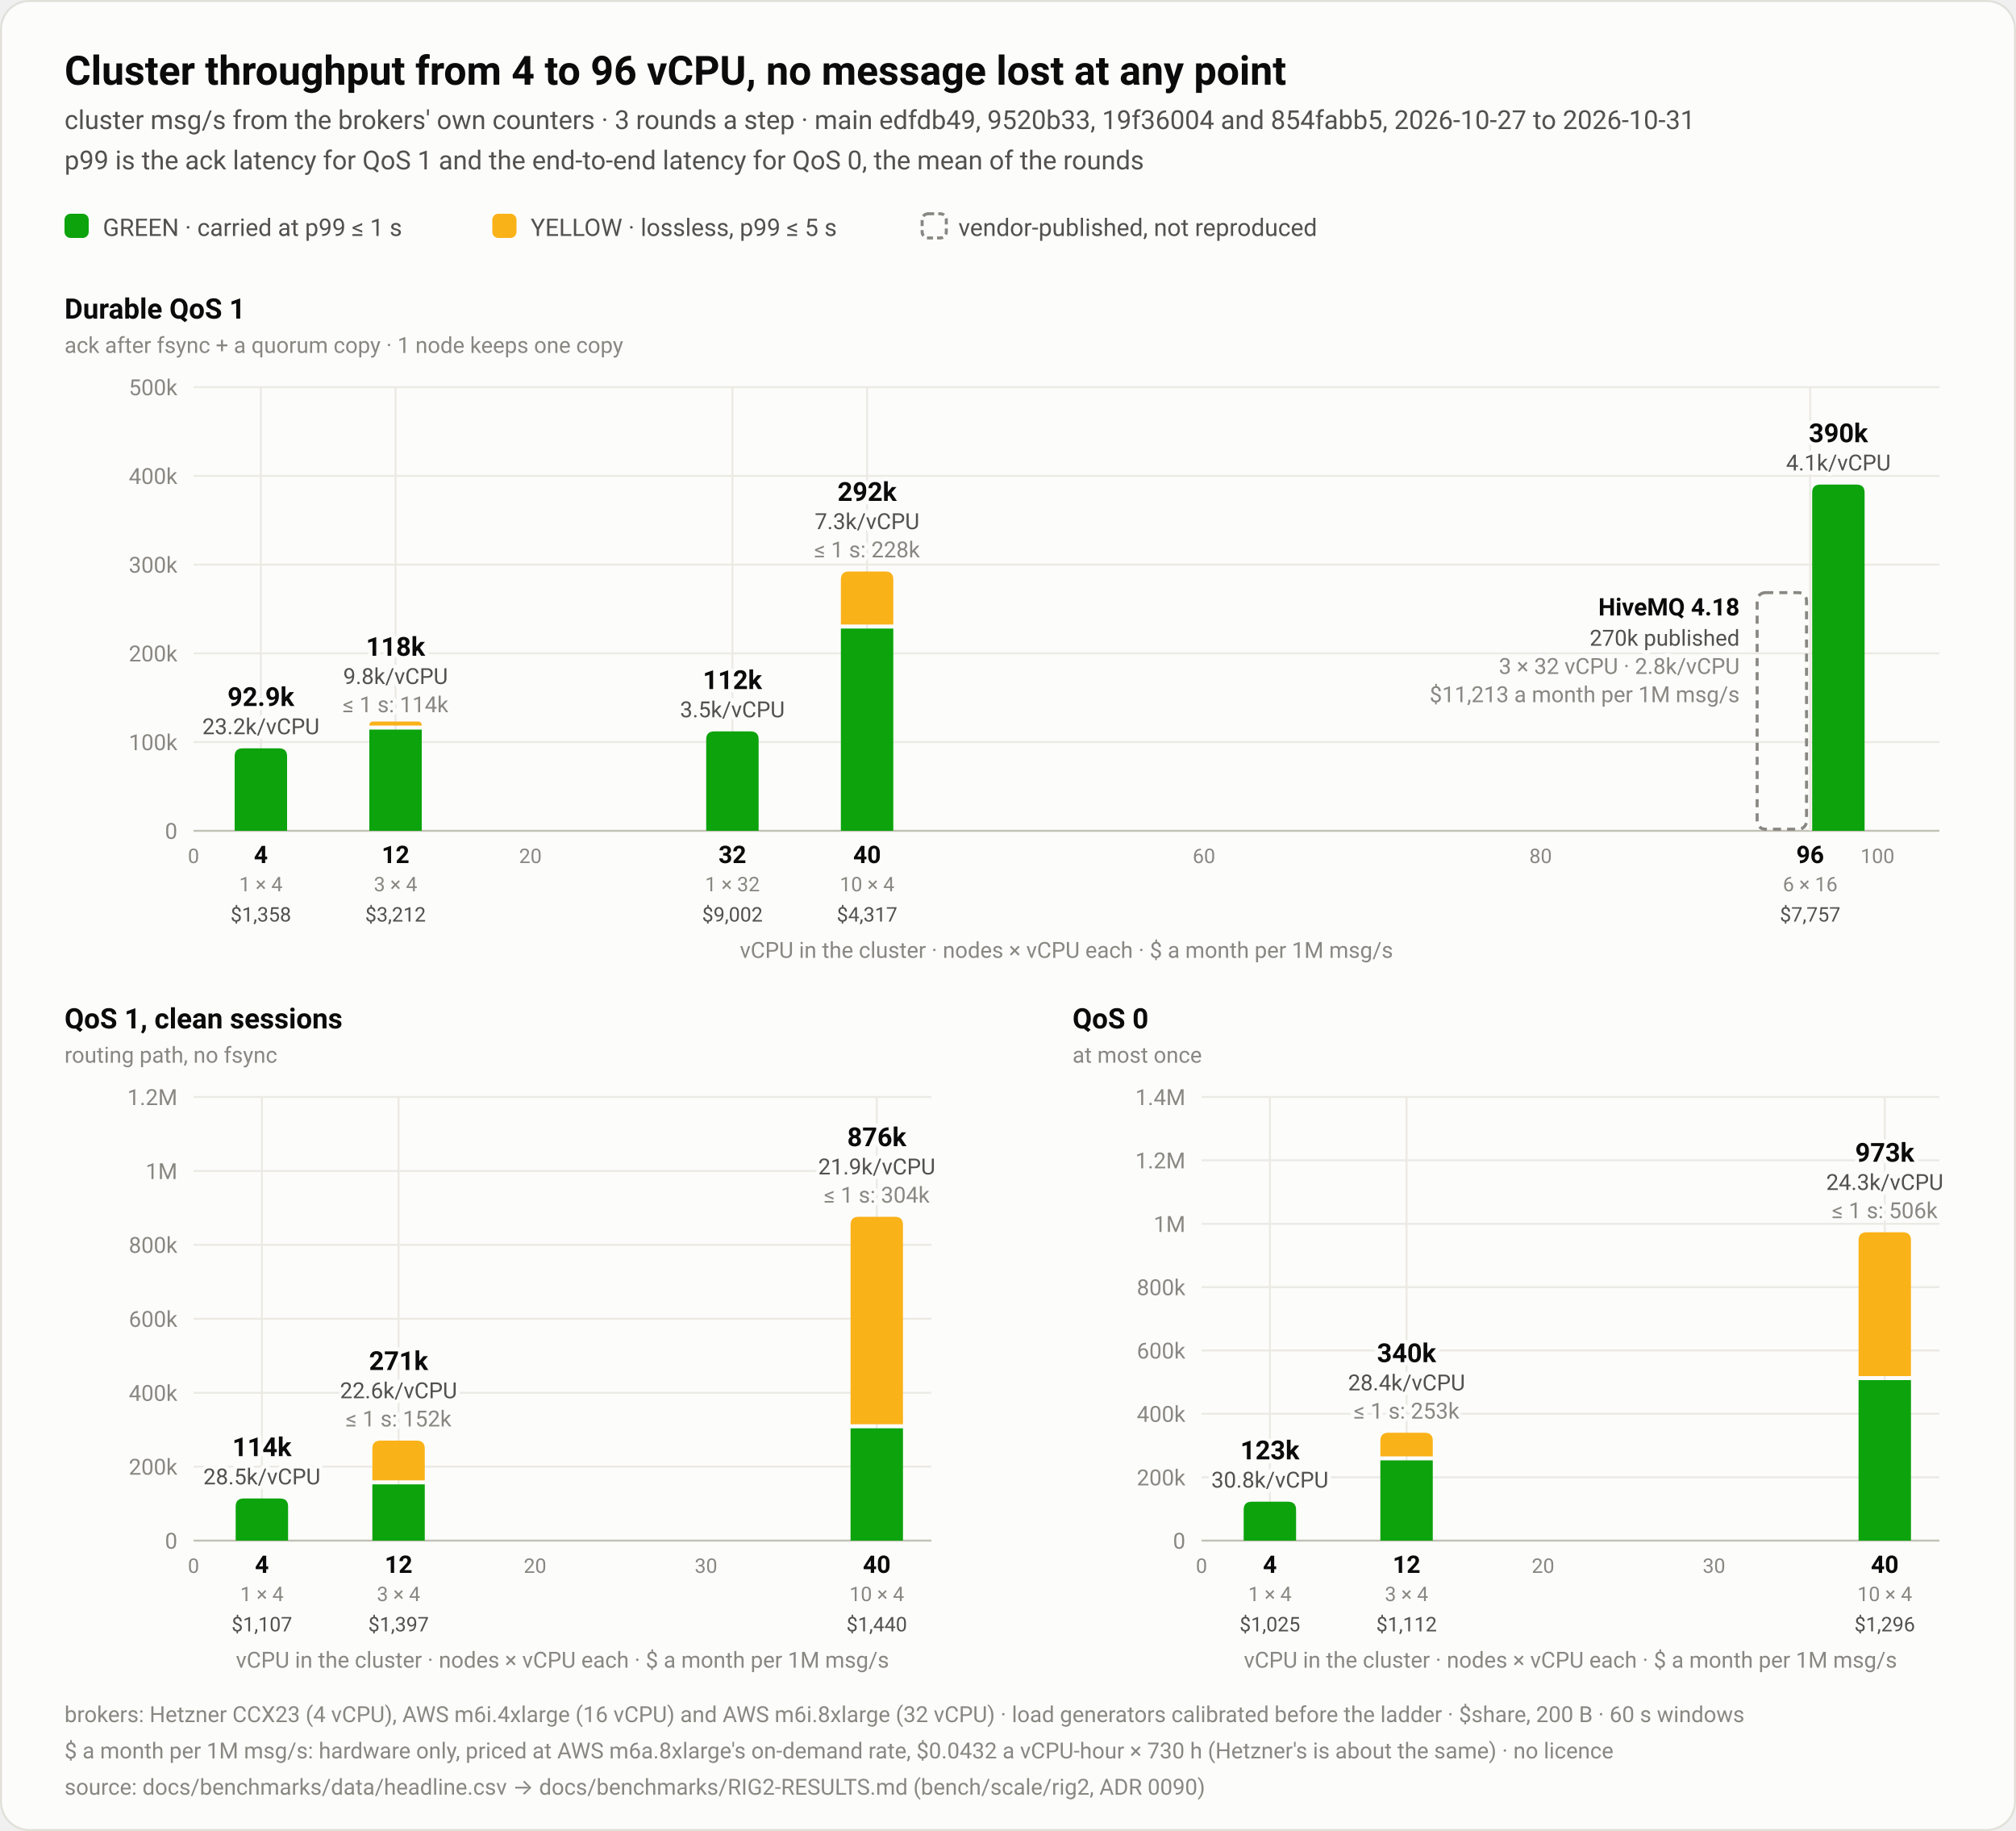
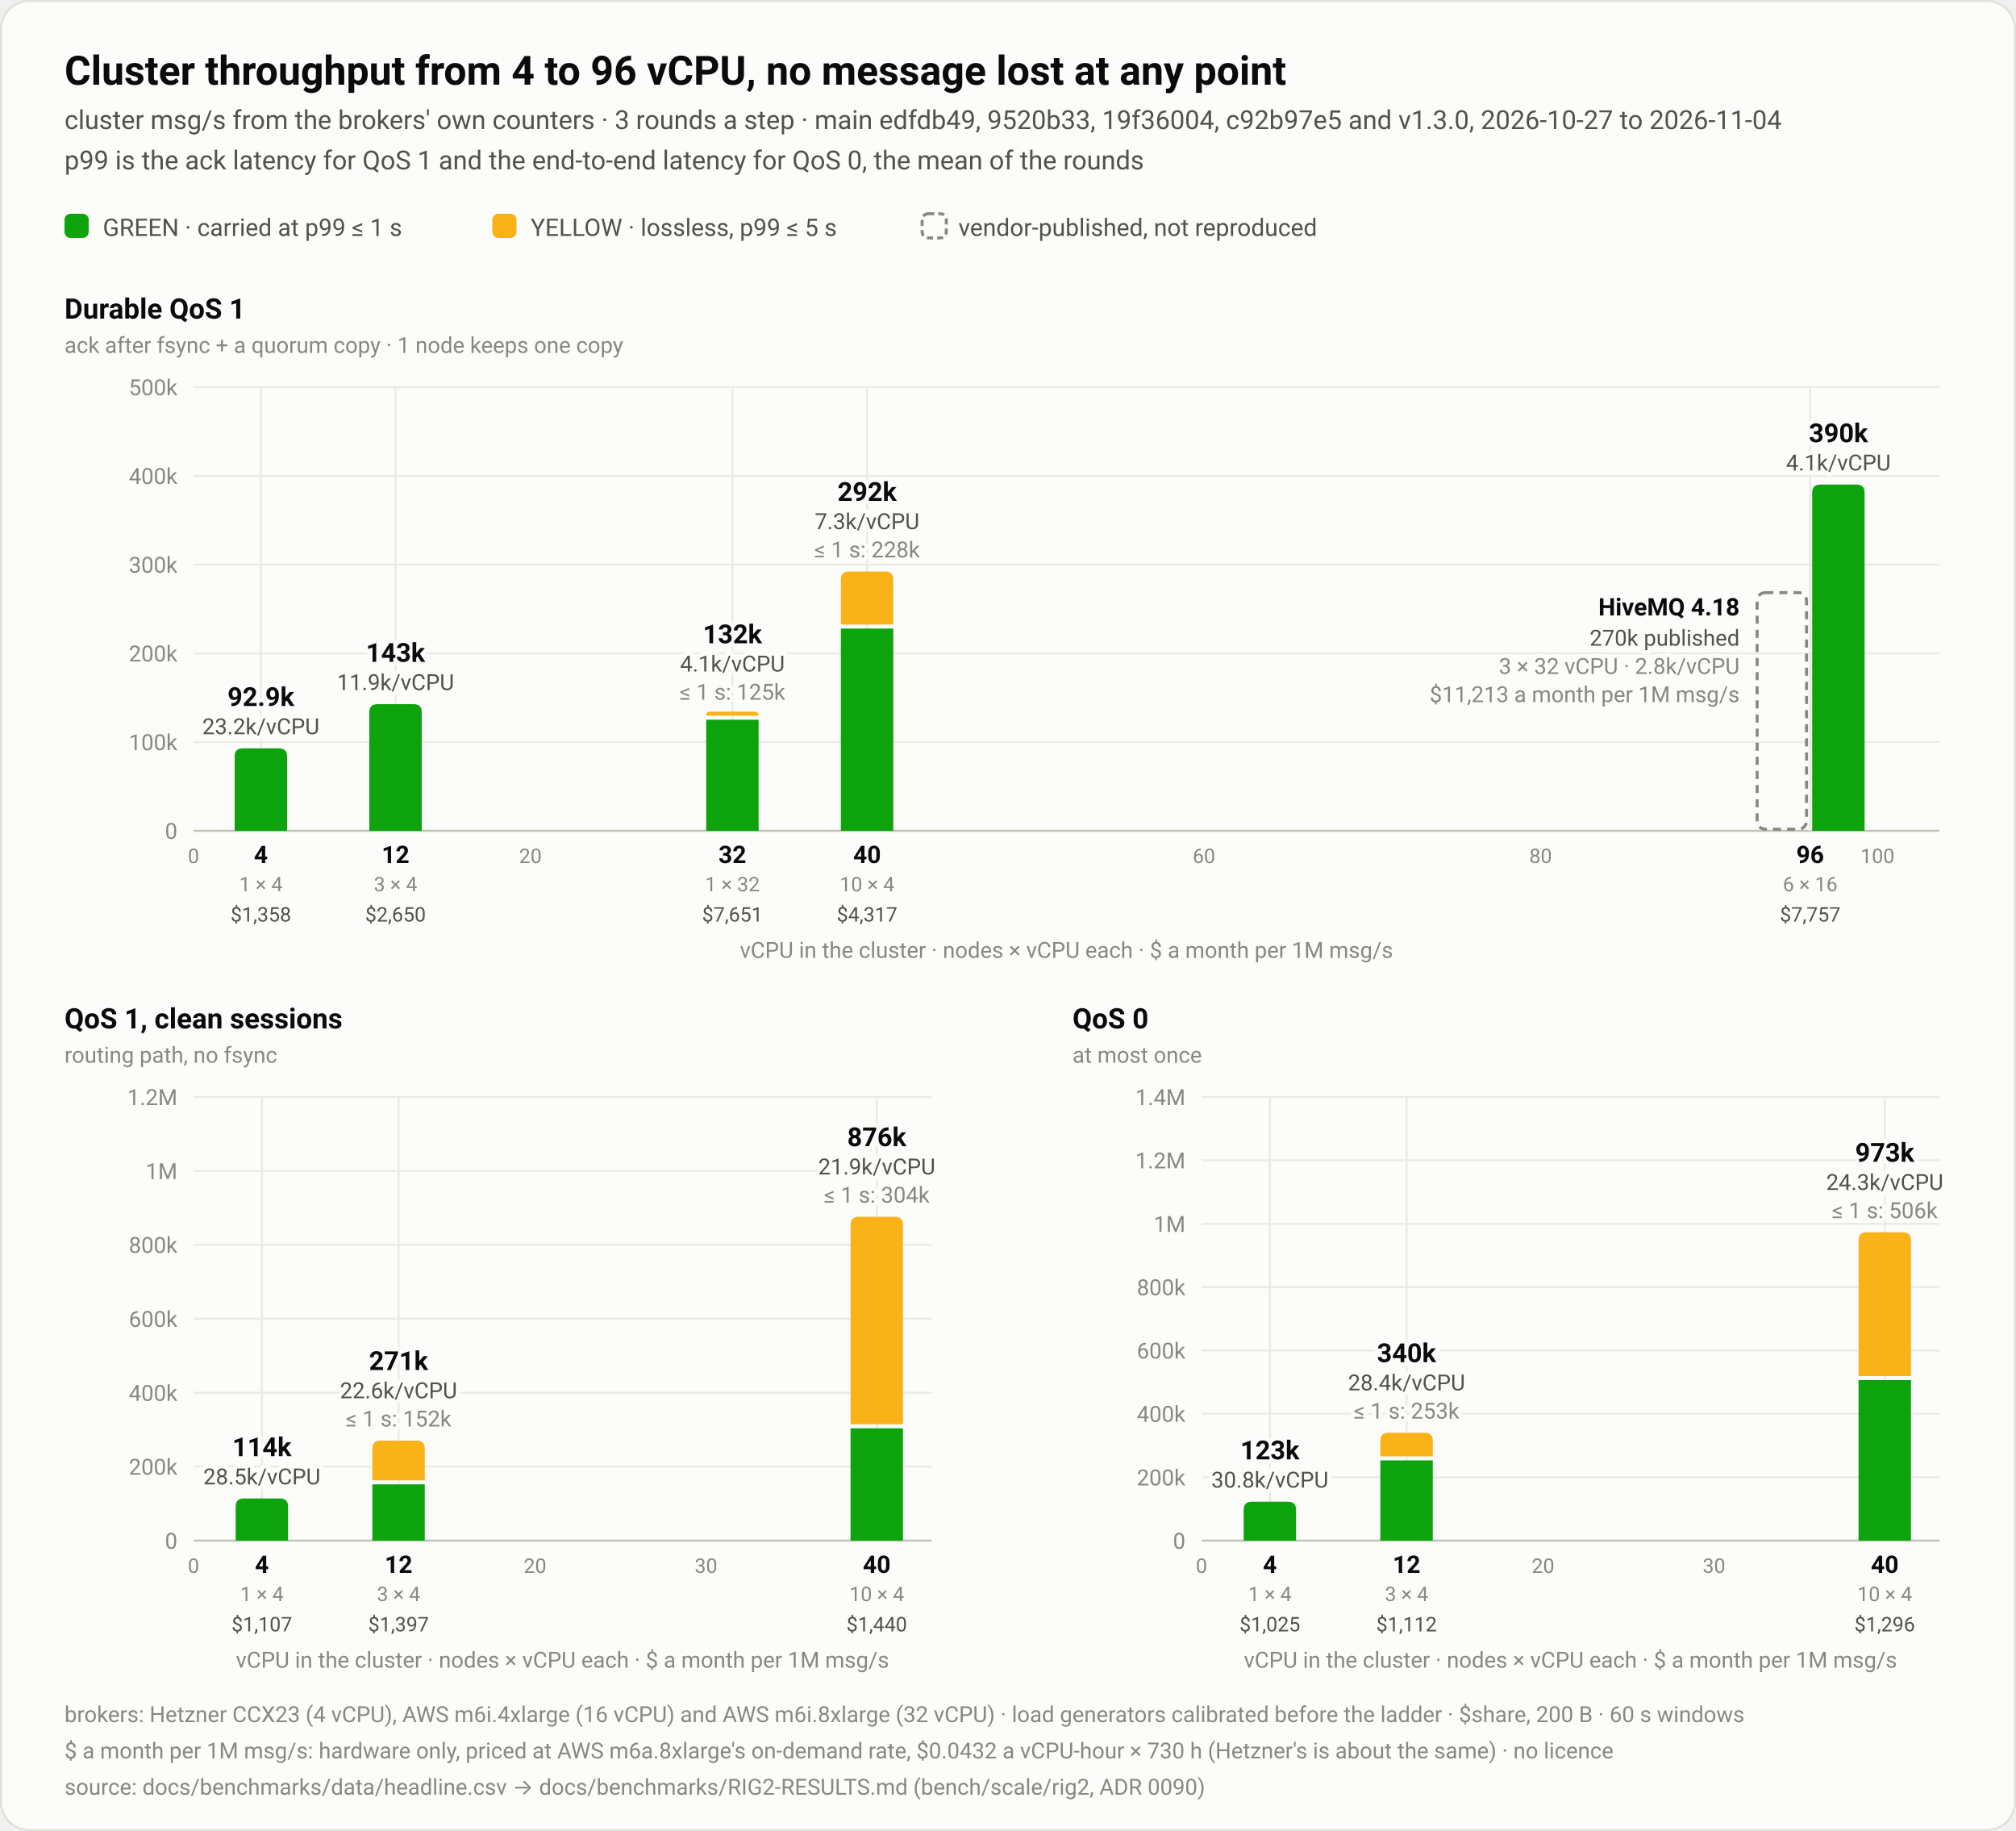
<svg xmlns="http://www.w3.org/2000/svg" viewBox="0 0 1000 908" width="1000" height="908" role="img" aria-labelledby="t d">
  <style>text{font-family:system-ui,-apple-system,"Segoe UI",Roboto,sans-serif;font-kerning:normal}.num{font-variant-numeric:tabular-nums}.f-surface{fill:#fcfcfb}.k-surface{stroke:#fcfcfb}.f-border{fill:#e1e0d9}.k-border{stroke:#e1e0d9}.f-ink{fill:#0b0b0b}.k-ink{stroke:#0b0b0b}.f-ink2{fill:#52514e}.k-ink2{stroke:#52514e}.f-muted{fill:#898781}.k-muted{stroke:#898781}.f-grid{fill:#eceae4}.k-grid{stroke:#eceae4}.f-axis{fill:#c3c2b7}.k-axis{stroke:#c3c2b7}.f-good{fill:#0ca30c}.k-good{stroke:#0ca30c}.f-warn{fill:#fab219}.k-warn{stroke:#fab219}.f-crit{fill:#d03b3b}.k-crit{stroke:#d03b3b}.f-ghost{fill:#898781}.k-ghost{stroke:#898781}.f-s1{fill:#2a78d6}.k-s1{stroke:#2a78d6}.f-s2{fill:#eb6834}.k-s2{stroke:#eb6834}.f-s3{fill:#1baf7a}.k-s3{stroke:#1baf7a}.f-s4{fill:#4a3aa7}.k-s4{stroke:#4a3aa7}@media (prefers-color-scheme:dark){.f-surface{fill:#1a1a19}.k-surface{stroke:#1a1a19}.f-border{fill:#2c2c2a}.k-border{stroke:#2c2c2a}.f-ink{fill:#ffffff}.k-ink{stroke:#ffffff}.f-ink2{fill:#c3c2b7}.k-ink2{stroke:#c3c2b7}.f-muted{fill:#898781}.k-muted{stroke:#898781}.f-grid{fill:#262624}.k-grid{stroke:#262624}.f-axis{fill:#383835}.k-axis{stroke:#383835}.f-good{fill:#0ca30c}.k-good{stroke:#0ca30c}.f-warn{fill:#fab219}.k-warn{stroke:#fab219}.f-crit{fill:#d03b3b}.k-crit{stroke:#d03b3b}.f-ghost{fill:#6f6e69}.k-ghost{stroke:#6f6e69}.f-s1{fill:#3987e5}.k-s1{stroke:#3987e5}.f-s2{fill:#d95926}.k-s2{stroke:#d95926}.f-s3{fill:#199e70}.k-s3{stroke:#199e70}.f-s4{fill:#9085e9}.k-s4{stroke:#9085e9}}</style>
  <rect x="0.5" y="0.5" width="999" height="907" rx="14" class="f-surface k-border" />
  <text x="32" y="42" font-size="20" font-weight="650" class="f-ink">Cluster throughput from 4 to 96 vCPU, no message lost at any point</text>
-   <text x="32" y="64" font-size="13" class="f-ink2">cluster msg/s from the brokers' own counters · 3 rounds a step · main edfdb49, 9520b33, 19f36004 and 854fabb5, 2026-10-27 to 2026-10-31</text>
+   <text x="32" y="64" font-size="13" class="f-ink2">cluster msg/s from the brokers' own counters · 3 rounds a step · main edfdb49, 9520b33, 19f36004, c92b97e5 and v1.3.0, 2026-10-27 to 2026-11-04</text>
  <text x="32.0" y="84.0" font-size="13" text-anchor="start" class="f-ink2">p99 is the ack latency for QoS 1 and the end-to-end latency for QoS 0, the mean of the rounds</text>
  <rect x="32.0" y="106.0" width="12" height="12" rx="3" class="f-good" />
  <text x="51.0" y="117.0" font-size="12" text-anchor="start" class="f-ink2">GREEN · carried at p99 ≤ 1 s</text>
  <rect x="244.2" y="106.0" width="12" height="12" rx="3" class="f-warn" />
  <text x="263.2" y="117.0" font-size="12" text-anchor="start" class="f-ink2">YELLOW · lossless, p99 ≤ 5 s</text>
  <rect x="457.4" y="106.0" width="12" height="12" rx="3" fill="none" class="k-ghost" stroke-width="1.5" stroke-dasharray="3 2" />
  <text x="475.4" y="117.0" font-size="12" text-anchor="start" class="f-ink2">vendor-published, not reproduced</text>
  <text x="32.0" y="158.0" font-size="14" font-weight="650" text-anchor="start" class="f-ink">Durable QoS 1</text>
  <text x="32.0" y="175.0" font-size="11" text-anchor="start" class="f-muted">ack after fsync + a quorum copy · 1 node keeps one copy</text>
  <line x1="96.0" y1="412.0" x2="962.0" y2="412.0" class="k-axis" stroke-width="1" />
  <text x="88.0" y="416.0" font-size="11" text-anchor="end" class="f-muted num">0</text>
  <line x1="96.0" y1="368.0" x2="962.0" y2="368.0" class="k-grid" stroke-width="1" />
  <text x="88.0" y="372.0" font-size="11" text-anchor="end" class="f-muted num">100k</text>
  <line x1="96.0" y1="324.0" x2="962.0" y2="324.0" class="k-grid" stroke-width="1" />
  <text x="88.0" y="328.0" font-size="11" text-anchor="end" class="f-muted num">200k</text>
  <line x1="96.0" y1="280.0" x2="962.0" y2="280.0" class="k-grid" stroke-width="1" />
  <text x="88.0" y="284.0" font-size="11" text-anchor="end" class="f-muted num">300k</text>
  <line x1="96.0" y1="236.0" x2="962.0" y2="236.0" class="k-grid" stroke-width="1" />
  <text x="88.0" y="240.0" font-size="11" text-anchor="end" class="f-muted num">400k</text>
  <line x1="96.0" y1="192.0" x2="962.0" y2="192.0" class="k-grid" stroke-width="1" />
  <text x="88.0" y="196.0" font-size="11" text-anchor="end" class="f-muted num">500k</text>
  <text x="96.0" y="428.0" font-size="10" text-anchor="middle" class="f-muted num">0</text>
  <text x="263.1" y="428.0" font-size="10" text-anchor="middle" class="f-muted num">20</text>
  <text x="597.2" y="428.0" font-size="10" text-anchor="middle" class="f-muted num">60</text>
  <text x="764.2" y="428.0" font-size="10" text-anchor="middle" class="f-muted num">80</text>
  <text x="931.3" y="428.0" font-size="10" text-anchor="middle" class="f-muted num">100</text>
  <line x1="129.4" y1="192.0" x2="129.4" y2="412.0" class="k-grid" stroke-width="1" />
  <text x="129.4" y="428.0" font-size="12" font-weight="650" text-anchor="middle" class="f-ink num">4</text>
  <text x="129.4" y="442.0" font-size="10" text-anchor="middle" class="f-muted num">1 × 4</text>
  <text x="129.4" y="457.0" font-size="10" text-anchor="middle" class="f-ink2 num">$1,358</text>
  <line x1="196.2" y1="192.0" x2="196.2" y2="412.0" class="k-grid" stroke-width="1" />
  <text x="196.2" y="428.0" font-size="12" font-weight="650" text-anchor="middle" class="f-ink num">12</text>
  <text x="196.2" y="442.0" font-size="10" text-anchor="middle" class="f-muted num">3 × 4</text>
-   <text x="196.2" y="457.0" font-size="10" text-anchor="middle" class="f-ink2 num">$3,212</text>
+   <text x="196.2" y="457.0" font-size="10" text-anchor="middle" class="f-ink2 num">$2,650</text>
  <line x1="363.3" y1="192.0" x2="363.3" y2="412.0" class="k-grid" stroke-width="1" />
  <text x="363.3" y="428.0" font-size="12" font-weight="650" text-anchor="middle" class="f-ink num">32</text>
  <text x="363.3" y="442.0" font-size="10" text-anchor="middle" class="f-muted num">1 × 32</text>
-   <text x="363.3" y="457.0" font-size="10" text-anchor="middle" class="f-ink2 num">$9,002</text>
+   <text x="363.3" y="457.0" font-size="10" text-anchor="middle" class="f-ink2 num">$7,651</text>
  <line x1="430.1" y1="192.0" x2="430.1" y2="412.0" class="k-grid" stroke-width="1" />
  <text x="430.1" y="428.0" font-size="12" font-weight="650" text-anchor="middle" class="f-ink num">40</text>
  <text x="430.1" y="442.0" font-size="10" text-anchor="middle" class="f-muted num">10 × 4</text>
  <text x="430.1" y="457.0" font-size="10" text-anchor="middle" class="f-ink2 num">$4,317</text>
  <line x1="897.9" y1="192.0" x2="897.9" y2="412.0" class="k-grid" stroke-width="1" />
  <text x="897.9" y="428.0" font-size="12" font-weight="650" text-anchor="middle" class="f-ink num">96</text>
  <text x="897.9" y="442.0" font-size="10" text-anchor="middle" class="f-muted num">6 × 16</text>
  <text x="897.9" y="457.0" font-size="10" text-anchor="middle" class="f-ink2 num">$7,757</text>
  <text x="529.0" y="475.0" font-size="11" text-anchor="middle" class="f-muted">vCPU in the cluster · nodes × vCPU each · $ a month per 1M msg/s</text>
  <path d="M116.4,412.0 V375.1 Q116.4,371.1 120.4,371.1 H138.4 Q142.4,371.1 142.4,375.1 V412.0 Z" class="f-good" />
  <text x="129.4" y="364.1" font-size="11" text-anchor="middle" class="f-ink2 num k-surface" stroke-width="4" paint-order="stroke" stroke-linejoin="round">23.2k/vCPU</text>
  <text x="129.4" y="350.1" font-size="13" font-weight="650" text-anchor="middle" class="f-ink num k-surface" stroke-width="4" paint-order="stroke" stroke-linejoin="round">92.9k</text>
-   <rect x="183.2" y="361.8" width="26.0" height="50.2" class="f-good" />
-   <path d="M183.2,359.8 V359.8 Q183.2,357.8 185.2,357.8 H207.2 Q209.2,357.8 209.2,359.8 V359.8 Z" class="f-warn" />
-   <text x="196.2" y="353.2" font-size="11" text-anchor="middle" class="f-muted num k-surface" stroke-width="4" paint-order="stroke" stroke-linejoin="round">≤ 1 s: 114k</text>
-   <text x="196.2" y="339.2" font-size="11" text-anchor="middle" class="f-ink2 num k-surface" stroke-width="4" paint-order="stroke" stroke-linejoin="round">9.8k/vCPU</text>
-   <text x="196.2" y="325.2" font-size="13" font-weight="650" text-anchor="middle" class="f-ink num k-surface" stroke-width="4" paint-order="stroke" stroke-linejoin="round">118k</text>
-   <path d="M350.3,412.0 V366.7 Q350.3,362.7 354.3,362.7 H372.3 Q376.3,362.7 376.3,366.7 V412.0 Z" class="f-good" />
-   <text x="363.3" y="355.7" font-size="11" text-anchor="middle" class="f-ink2 num k-surface" stroke-width="4" paint-order="stroke" stroke-linejoin="round">3.5k/vCPU</text>
-   <text x="363.3" y="341.7" font-size="13" font-weight="650" text-anchor="middle" class="f-ink num k-surface" stroke-width="4" paint-order="stroke" stroke-linejoin="round">112k</text>
+   <path d="M183.2,412.0 V353.2 Q183.2,349.2 187.2,349.2 H205.2 Q209.2,349.2 209.2,353.2 V412.0 Z" class="f-good" />
+   <text x="196.2" y="342.2" font-size="11" text-anchor="middle" class="f-ink2 num k-surface" stroke-width="4" paint-order="stroke" stroke-linejoin="round">11.9k/vCPU</text>
+   <text x="196.2" y="328.2" font-size="13" font-weight="650" text-anchor="middle" class="f-ink num k-surface" stroke-width="4" paint-order="stroke" stroke-linejoin="round">143k</text>
+   <rect x="350.3" y="356.9" width="26.0" height="55.1" class="f-good" />
+   <path d="M350.3,354.9 V354.9 Q350.3,352.9 352.3,352.9 H374.3 Q376.3,352.9 376.3,354.9 V354.9 Z" class="f-warn" />
+   <text x="363.3" y="347.0" font-size="11" text-anchor="middle" class="f-muted num k-surface" stroke-width="4" paint-order="stroke" stroke-linejoin="round">≤ 1 s: 125k</text>
+   <text x="363.3" y="333.0" font-size="11" text-anchor="middle" class="f-ink2 num k-surface" stroke-width="4" paint-order="stroke" stroke-linejoin="round">4.1k/vCPU</text>
+   <text x="363.3" y="319.0" font-size="13" font-weight="650" text-anchor="middle" class="f-ink num k-surface" stroke-width="4" paint-order="stroke" stroke-linejoin="round">132k</text>
  <rect x="417.1" y="311.7" width="26.0" height="100.3" class="f-good" />
  <path d="M417.1,309.7 V287.4 Q417.1,283.4 421.1,283.4 H439.1 Q443.1,283.4 443.1,287.4 V309.7 Z" class="f-warn" />
  <text x="430.1" y="276.4" font-size="11" text-anchor="middle" class="f-muted num k-surface" stroke-width="4" paint-order="stroke" stroke-linejoin="round">≤ 1 s: 228k</text>
  <text x="430.1" y="262.4" font-size="11" text-anchor="middle" class="f-ink2 num k-surface" stroke-width="4" paint-order="stroke" stroke-linejoin="round">7.3k/vCPU</text>
  <text x="430.1" y="248.4" font-size="13" font-weight="650" text-anchor="middle" class="f-ink num k-surface" stroke-width="4" paint-order="stroke" stroke-linejoin="round">292k</text>
  <path d="M898.9,412.0 V244.3 Q898.9,240.3 902.9,240.3 H920.9 Q924.9,240.3 924.9,244.3 V412.0 Z" class="f-good" />
  <text x="911.9" y="233.3" font-size="11" text-anchor="middle" class="f-ink2 num k-surface" stroke-width="4" paint-order="stroke" stroke-linejoin="round">4.1k/vCPU</text>
  <text x="911.9" y="219.3" font-size="13" font-weight="650" text-anchor="middle" class="f-ink num k-surface" stroke-width="4" paint-order="stroke" stroke-linejoin="round">390k</text>
  <rect x="871.6" y="293.9" width="24.5" height="117.3" rx="4" fill="none" class="k-ghost" stroke-width="1.5" stroke-dasharray="4 3" />
  <text x="862.9" y="305.2" font-size="12" font-weight="600" text-anchor="end" class="f-ink num k-surface" stroke-width="4" paint-order="stroke" stroke-linejoin="round">HiveMQ 4.18</text>
  <text x="862.9" y="320.2" font-size="11" text-anchor="end" class="f-ink2 num k-surface" stroke-width="4" paint-order="stroke" stroke-linejoin="round">270k published</text>
  <text x="862.9" y="334.2" font-size="11" text-anchor="end" class="f-muted num k-surface" stroke-width="4" paint-order="stroke" stroke-linejoin="round">3 × 32 vCPU · 2.8k/vCPU</text>
  <text x="862.9" y="348.2" font-size="11" text-anchor="end" class="f-muted num k-surface" stroke-width="4" paint-order="stroke" stroke-linejoin="round">$11,213 a month per 1M msg/s</text>
  <text x="32.0" y="510.0" font-size="14" font-weight="650" text-anchor="start" class="f-ink">QoS 1, clean sessions</text>
  <text x="32.0" y="527.0" font-size="11" text-anchor="start" class="f-muted">routing path, no fsync</text>
  <line x1="96.0" y1="764.0" x2="462.0" y2="764.0" class="k-axis" stroke-width="1" />
  <text x="88.0" y="768.0" font-size="11" text-anchor="end" class="f-muted num">0</text>
  <line x1="96.0" y1="727.3" x2="462.0" y2="727.3" class="k-grid" stroke-width="1" />
  <text x="88.0" y="731.3" font-size="11" text-anchor="end" class="f-muted num">200k</text>
  <line x1="96.0" y1="690.7" x2="462.0" y2="690.7" class="k-grid" stroke-width="1" />
  <text x="88.0" y="694.7" font-size="11" text-anchor="end" class="f-muted num">400k</text>
  <line x1="96.0" y1="654.0" x2="462.0" y2="654.0" class="k-grid" stroke-width="1" />
  <text x="88.0" y="658.0" font-size="11" text-anchor="end" class="f-muted num">600k</text>
  <line x1="96.0" y1="617.3" x2="462.0" y2="617.3" class="k-grid" stroke-width="1" />
  <text x="88.0" y="621.3" font-size="11" text-anchor="end" class="f-muted num">800k</text>
  <line x1="96.0" y1="580.7" x2="462.0" y2="580.7" class="k-grid" stroke-width="1" />
  <text x="88.0" y="584.7" font-size="11" text-anchor="end" class="f-muted num">1M</text>
  <line x1="96.0" y1="544.0" x2="462.0" y2="544.0" class="k-grid" stroke-width="1" />
  <text x="88.0" y="548.0" font-size="11" text-anchor="end" class="f-muted num">1.2M</text>
  <text x="96.0" y="780.0" font-size="10" text-anchor="middle" class="f-muted num">0</text>
  <text x="265.4" y="780.0" font-size="10" text-anchor="middle" class="f-muted num">20</text>
  <text x="350.2" y="780.0" font-size="10" text-anchor="middle" class="f-muted num">30</text>
  <line x1="129.9" y1="544.0" x2="129.9" y2="764.0" class="k-grid" stroke-width="1" />
  <text x="129.9" y="780.0" font-size="12" font-weight="650" text-anchor="middle" class="f-ink num">4</text>
  <text x="129.9" y="794.0" font-size="10" text-anchor="middle" class="f-muted num">1 × 4</text>
  <text x="129.9" y="809.0" font-size="10" text-anchor="middle" class="f-ink2 num">$1,107</text>
  <line x1="197.7" y1="544.0" x2="197.7" y2="764.0" class="k-grid" stroke-width="1" />
  <text x="197.7" y="780.0" font-size="12" font-weight="650" text-anchor="middle" class="f-ink num">12</text>
  <text x="197.7" y="794.0" font-size="10" text-anchor="middle" class="f-muted num">3 × 4</text>
  <text x="197.7" y="809.0" font-size="10" text-anchor="middle" class="f-ink2 num">$1,397</text>
  <line x1="434.9" y1="544.0" x2="434.9" y2="764.0" class="k-grid" stroke-width="1" />
  <text x="434.9" y="780.0" font-size="12" font-weight="650" text-anchor="middle" class="f-ink num">40</text>
  <text x="434.9" y="794.0" font-size="10" text-anchor="middle" class="f-muted num">10 × 4</text>
  <text x="434.9" y="809.0" font-size="10" text-anchor="middle" class="f-ink2 num">$1,440</text>
  <text x="279.0" y="827.0" font-size="11" text-anchor="middle" class="f-muted">vCPU in the cluster · nodes × vCPU each · $ a month per 1M msg/s</text>
  <path d="M116.9,764.0 V747.1 Q116.9,743.1 120.9,743.1 H138.9 Q142.9,743.1 142.9,747.1 V764.0 Z" class="f-good" />
  <text x="129.9" y="736.1" font-size="11" text-anchor="middle" class="f-ink2 num k-surface" stroke-width="4" paint-order="stroke" stroke-linejoin="round">28.5k/vCPU</text>
  <text x="129.9" y="722.1" font-size="13" font-weight="650" text-anchor="middle" class="f-ink num k-surface" stroke-width="4" paint-order="stroke" stroke-linejoin="round">114k</text>
  <rect x="184.7" y="736.1" width="26.0" height="27.9" class="f-good" />
  <path d="M184.7,734.1 V718.4 Q184.7,714.4 188.7,714.4 H206.7 Q210.7,714.4 210.7,718.4 V734.1 Z" class="f-warn" />
  <text x="197.7" y="707.4" font-size="11" text-anchor="middle" class="f-muted num k-surface" stroke-width="4" paint-order="stroke" stroke-linejoin="round">≤ 1 s: 152k</text>
  <text x="197.7" y="693.4" font-size="11" text-anchor="middle" class="f-ink2 num k-surface" stroke-width="4" paint-order="stroke" stroke-linejoin="round">22.6k/vCPU</text>
  <text x="197.7" y="679.4" font-size="13" font-weight="650" text-anchor="middle" class="f-ink num k-surface" stroke-width="4" paint-order="stroke" stroke-linejoin="round">271k</text>
  <rect x="421.9" y="708.3" width="26.0" height="55.7" class="f-good" />
  <path d="M421.9,706.3 V607.4 Q421.9,603.4 425.9,603.4 H443.9 Q447.9,603.4 447.9,607.4 V706.3 Z" class="f-warn" />
  <text x="434.9" y="596.4" font-size="11" text-anchor="middle" class="f-muted num k-surface" stroke-width="4" paint-order="stroke" stroke-linejoin="round">≤ 1 s: 304k</text>
  <text x="434.9" y="582.4" font-size="11" text-anchor="middle" class="f-ink2 num k-surface" stroke-width="4" paint-order="stroke" stroke-linejoin="round">21.9k/vCPU</text>
  <text x="434.9" y="568.4" font-size="13" font-weight="650" text-anchor="middle" class="f-ink num k-surface" stroke-width="4" paint-order="stroke" stroke-linejoin="round">876k</text>
  <text x="532.0" y="510.0" font-size="14" font-weight="650" text-anchor="start" class="f-ink">QoS 0</text>
  <text x="532.0" y="527.0" font-size="11" text-anchor="start" class="f-muted">at most once</text>
  <line x1="596.0" y1="764.0" x2="962.0" y2="764.0" class="k-axis" stroke-width="1" />
  <text x="588.0" y="768.0" font-size="11" text-anchor="end" class="f-muted num">0</text>
  <line x1="596.0" y1="732.6" x2="962.0" y2="732.6" class="k-grid" stroke-width="1" />
  <text x="588.0" y="736.6" font-size="11" text-anchor="end" class="f-muted num">200k</text>
  <line x1="596.0" y1="701.1" x2="962.0" y2="701.1" class="k-grid" stroke-width="1" />
  <text x="588.0" y="705.1" font-size="11" text-anchor="end" class="f-muted num">400k</text>
  <line x1="596.0" y1="669.7" x2="962.0" y2="669.7" class="k-grid" stroke-width="1" />
  <text x="588.0" y="673.7" font-size="11" text-anchor="end" class="f-muted num">600k</text>
  <line x1="596.0" y1="638.3" x2="962.0" y2="638.3" class="k-grid" stroke-width="1" />
  <text x="588.0" y="642.3" font-size="11" text-anchor="end" class="f-muted num">800k</text>
  <line x1="596.0" y1="606.9" x2="962.0" y2="606.9" class="k-grid" stroke-width="1" />
  <text x="588.0" y="610.9" font-size="11" text-anchor="end" class="f-muted num">1M</text>
  <line x1="596.0" y1="575.4" x2="962.0" y2="575.4" class="k-grid" stroke-width="1" />
  <text x="588.0" y="579.4" font-size="11" text-anchor="end" class="f-muted num">1.2M</text>
  <line x1="596.0" y1="544.0" x2="962.0" y2="544.0" class="k-grid" stroke-width="1" />
  <text x="588.0" y="548.0" font-size="11" text-anchor="end" class="f-muted num">1.4M</text>
  <text x="596.0" y="780.0" font-size="10" text-anchor="middle" class="f-muted num">0</text>
  <text x="765.4" y="780.0" font-size="10" text-anchor="middle" class="f-muted num">20</text>
  <text x="850.2" y="780.0" font-size="10" text-anchor="middle" class="f-muted num">30</text>
  <line x1="629.9" y1="544.0" x2="629.9" y2="764.0" class="k-grid" stroke-width="1" />
  <text x="629.9" y="780.0" font-size="12" font-weight="650" text-anchor="middle" class="f-ink num">4</text>
  <text x="629.9" y="794.0" font-size="10" text-anchor="middle" class="f-muted num">1 × 4</text>
  <text x="629.9" y="809.0" font-size="10" text-anchor="middle" class="f-ink2 num">$1,025</text>
  <line x1="697.7" y1="544.0" x2="697.7" y2="764.0" class="k-grid" stroke-width="1" />
  <text x="697.7" y="780.0" font-size="12" font-weight="650" text-anchor="middle" class="f-ink num">12</text>
  <text x="697.7" y="794.0" font-size="10" text-anchor="middle" class="f-muted num">3 × 4</text>
  <text x="697.7" y="809.0" font-size="10" text-anchor="middle" class="f-ink2 num">$1,112</text>
  <line x1="934.9" y1="544.0" x2="934.9" y2="764.0" class="k-grid" stroke-width="1" />
  <text x="934.9" y="780.0" font-size="12" font-weight="650" text-anchor="middle" class="f-ink num">40</text>
  <text x="934.9" y="794.0" font-size="10" text-anchor="middle" class="f-muted num">10 × 4</text>
  <text x="934.9" y="809.0" font-size="10" text-anchor="middle" class="f-ink2 num">$1,296</text>
  <text x="779.0" y="827.0" font-size="11" text-anchor="middle" class="f-muted">vCPU in the cluster · nodes × vCPU each · $ a month per 1M msg/s</text>
  <path d="M616.9,764.0 V748.7 Q616.9,744.7 620.9,744.7 H638.9 Q642.9,744.7 642.9,748.7 V764.0 Z" class="f-good" />
  <text x="629.9" y="737.7" font-size="11" text-anchor="middle" class="f-ink2 num k-surface" stroke-width="4" paint-order="stroke" stroke-linejoin="round">30.8k/vCPU</text>
  <text x="629.9" y="723.7" font-size="13" font-weight="650" text-anchor="middle" class="f-ink num k-surface" stroke-width="4" paint-order="stroke" stroke-linejoin="round">123k</text>
  <rect x="684.7" y="724.2" width="26.0" height="39.8" class="f-good" />
  <path d="M684.7,722.2 V714.5 Q684.7,710.5 688.7,710.5 H706.7 Q710.7,710.5 710.7,714.5 V722.2 Z" class="f-warn" />
  <text x="697.7" y="703.5" font-size="11" text-anchor="middle" class="f-muted num k-surface" stroke-width="4" paint-order="stroke" stroke-linejoin="round">≤ 1 s: 253k</text>
  <text x="697.7" y="689.5" font-size="11" text-anchor="middle" class="f-ink2 num k-surface" stroke-width="4" paint-order="stroke" stroke-linejoin="round">28.4k/vCPU</text>
  <text x="697.7" y="675.5" font-size="13" font-weight="650" text-anchor="middle" class="f-ink num k-surface" stroke-width="4" paint-order="stroke" stroke-linejoin="round">340k</text>
  <rect x="921.9" y="684.4" width="26.0" height="79.6" class="f-good" />
  <path d="M921.9,682.4 V615.1 Q921.9,611.1 925.9,611.1 H943.9 Q947.9,611.1 947.9,615.1 V682.4 Z" class="f-warn" />
  <text x="934.9" y="604.1" font-size="11" text-anchor="middle" class="f-muted num k-surface" stroke-width="4" paint-order="stroke" stroke-linejoin="round">≤ 1 s: 506k</text>
  <text x="934.9" y="590.1" font-size="11" text-anchor="middle" class="f-ink2 num k-surface" stroke-width="4" paint-order="stroke" stroke-linejoin="round">24.3k/vCPU</text>
  <text x="934.9" y="576.1" font-size="13" font-weight="650" text-anchor="middle" class="f-ink num k-surface" stroke-width="4" paint-order="stroke" stroke-linejoin="round">973k</text>
  <text x="32.0" y="854.0" font-size="11" text-anchor="start" class="f-muted">brokers: Hetzner CCX23 (4 vCPU), AWS m6i.4xlarge (16 vCPU) and AWS m6i.8xlarge (32 vCPU) · load generators calibrated before the ladder · $share, 200 B · 60 s windows</text>
  <text x="32.0" y="872.0" font-size="11" text-anchor="start" class="f-muted">$ a month per 1M msg/s: hardware only, priced at AWS m6a.8xlarge's on-demand rate, $0.0432 a vCPU-hour × 730 h (Hetzner's is about the same) · no licence</text>
  <text x="32.0" y="890.0" font-size="11" text-anchor="start" class="f-muted">source: docs/benchmarks/data/headline.csv → docs/benchmarks/RIG2-RESULTS.md (bench/scale/rig2, ADR 0090)</text>
</svg>
